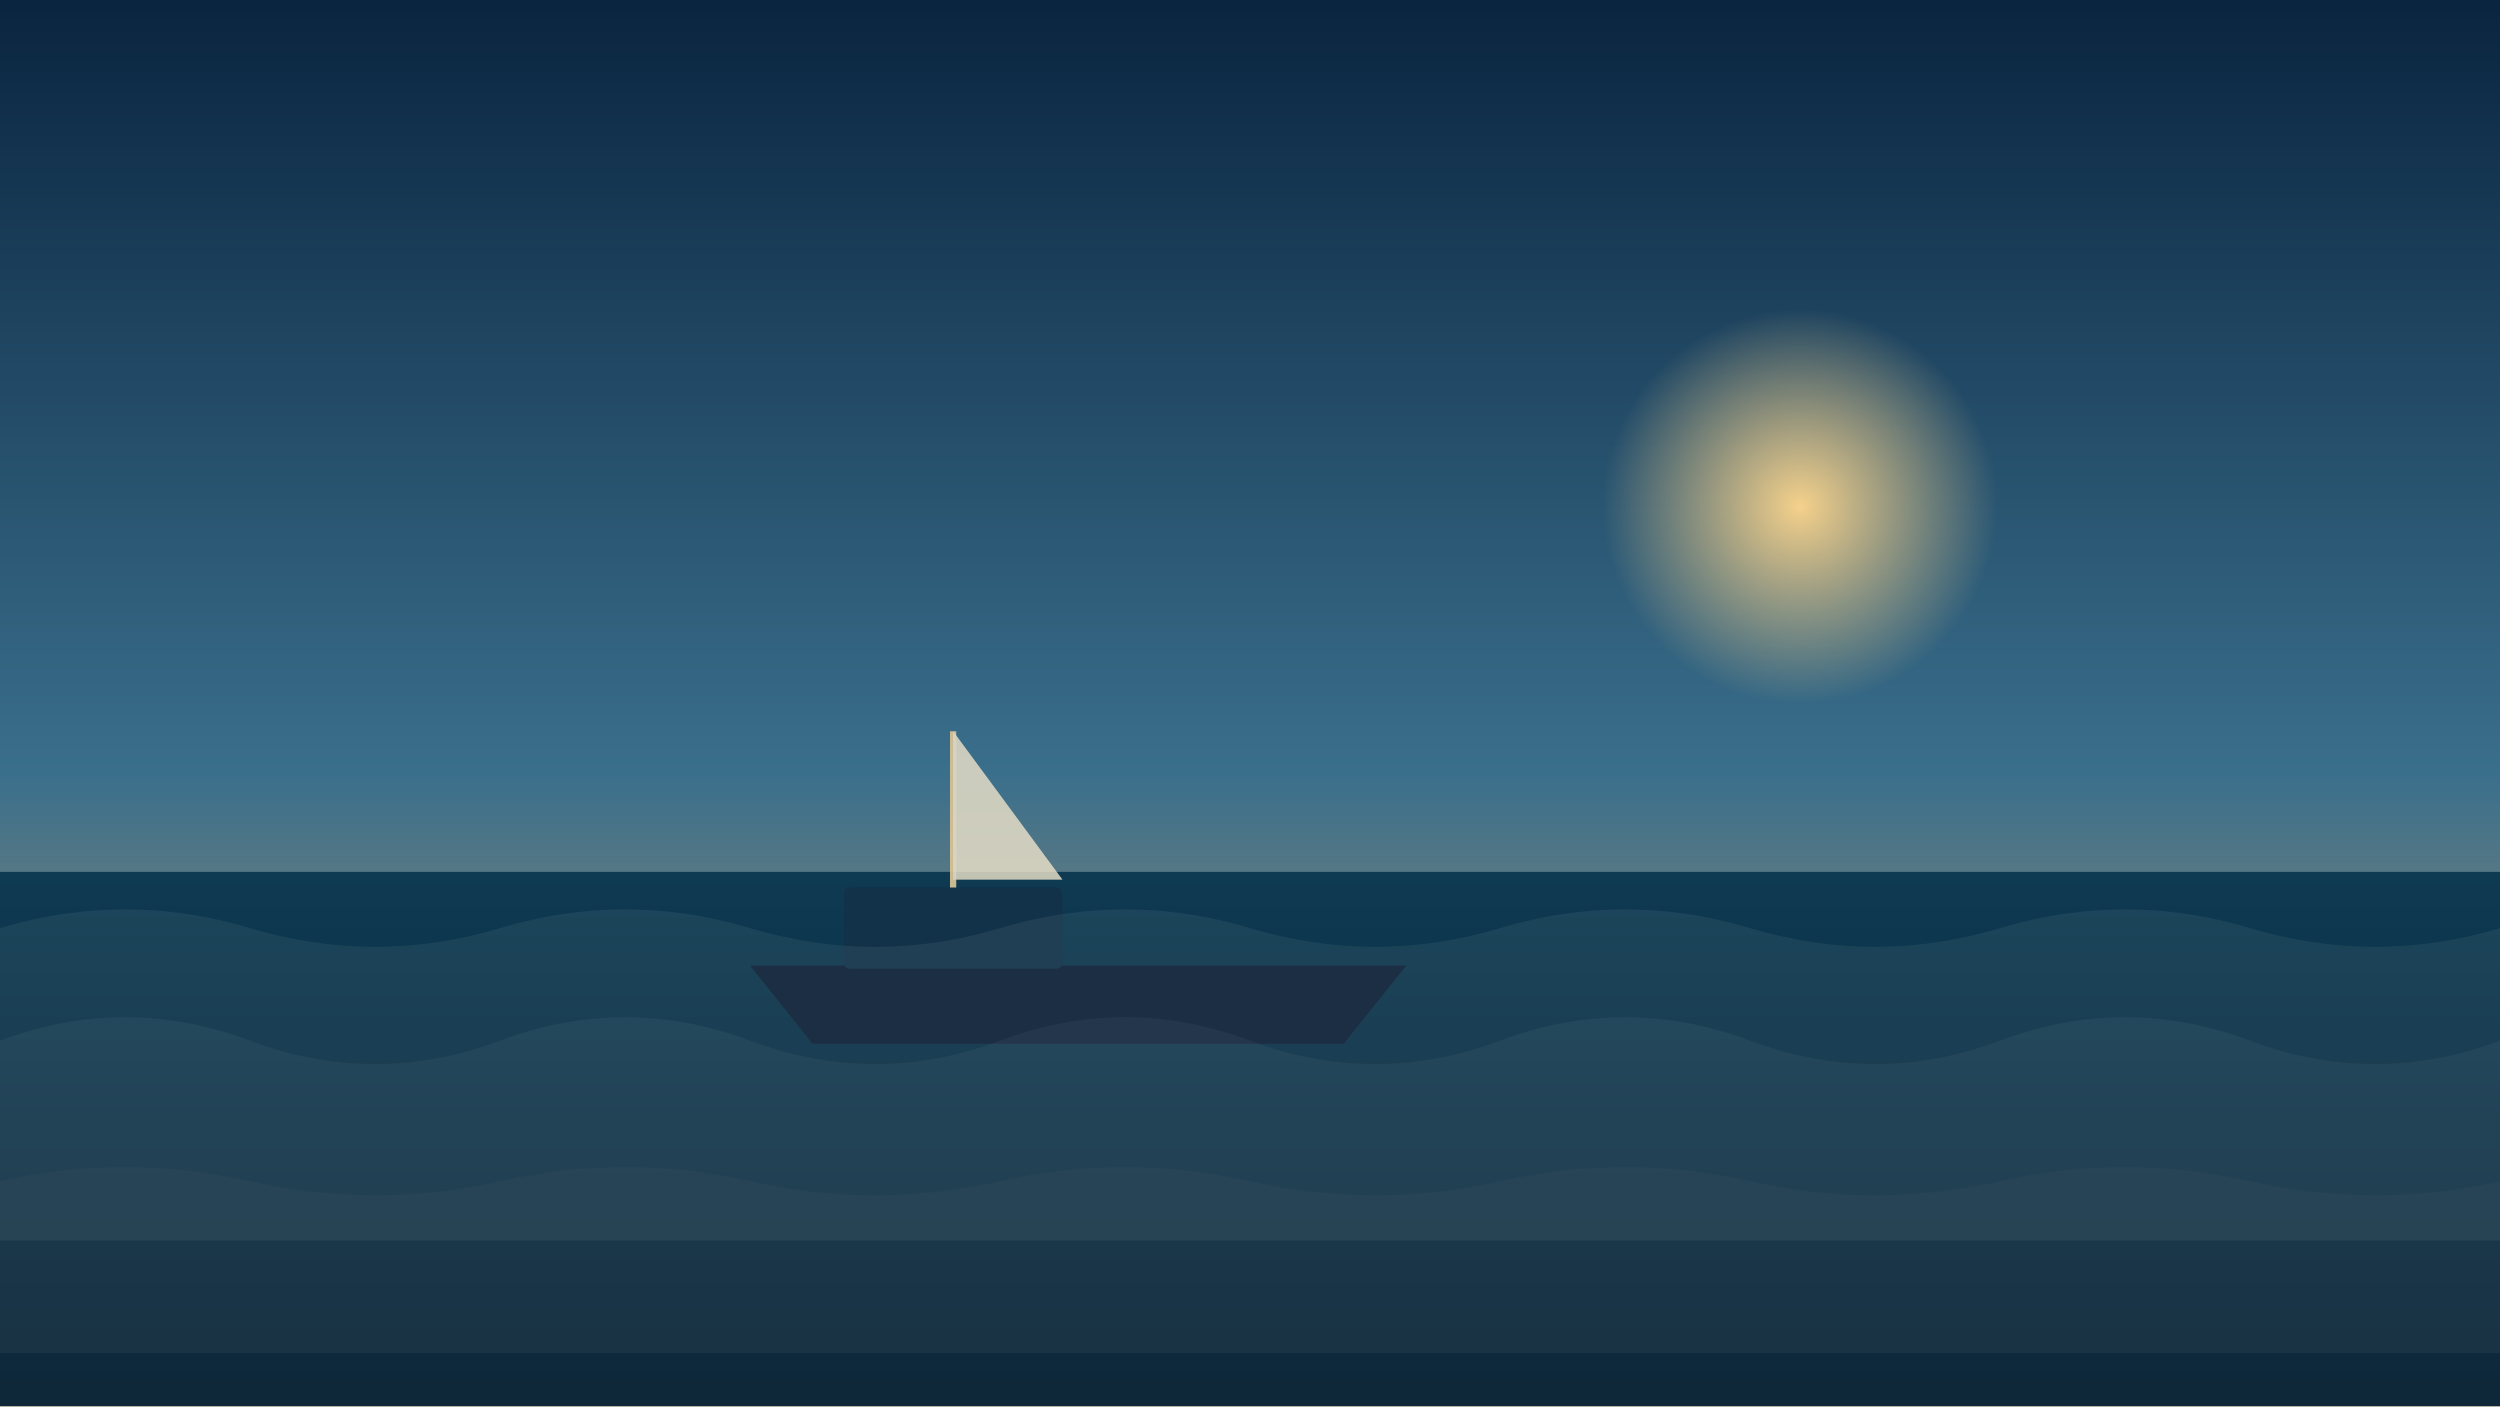
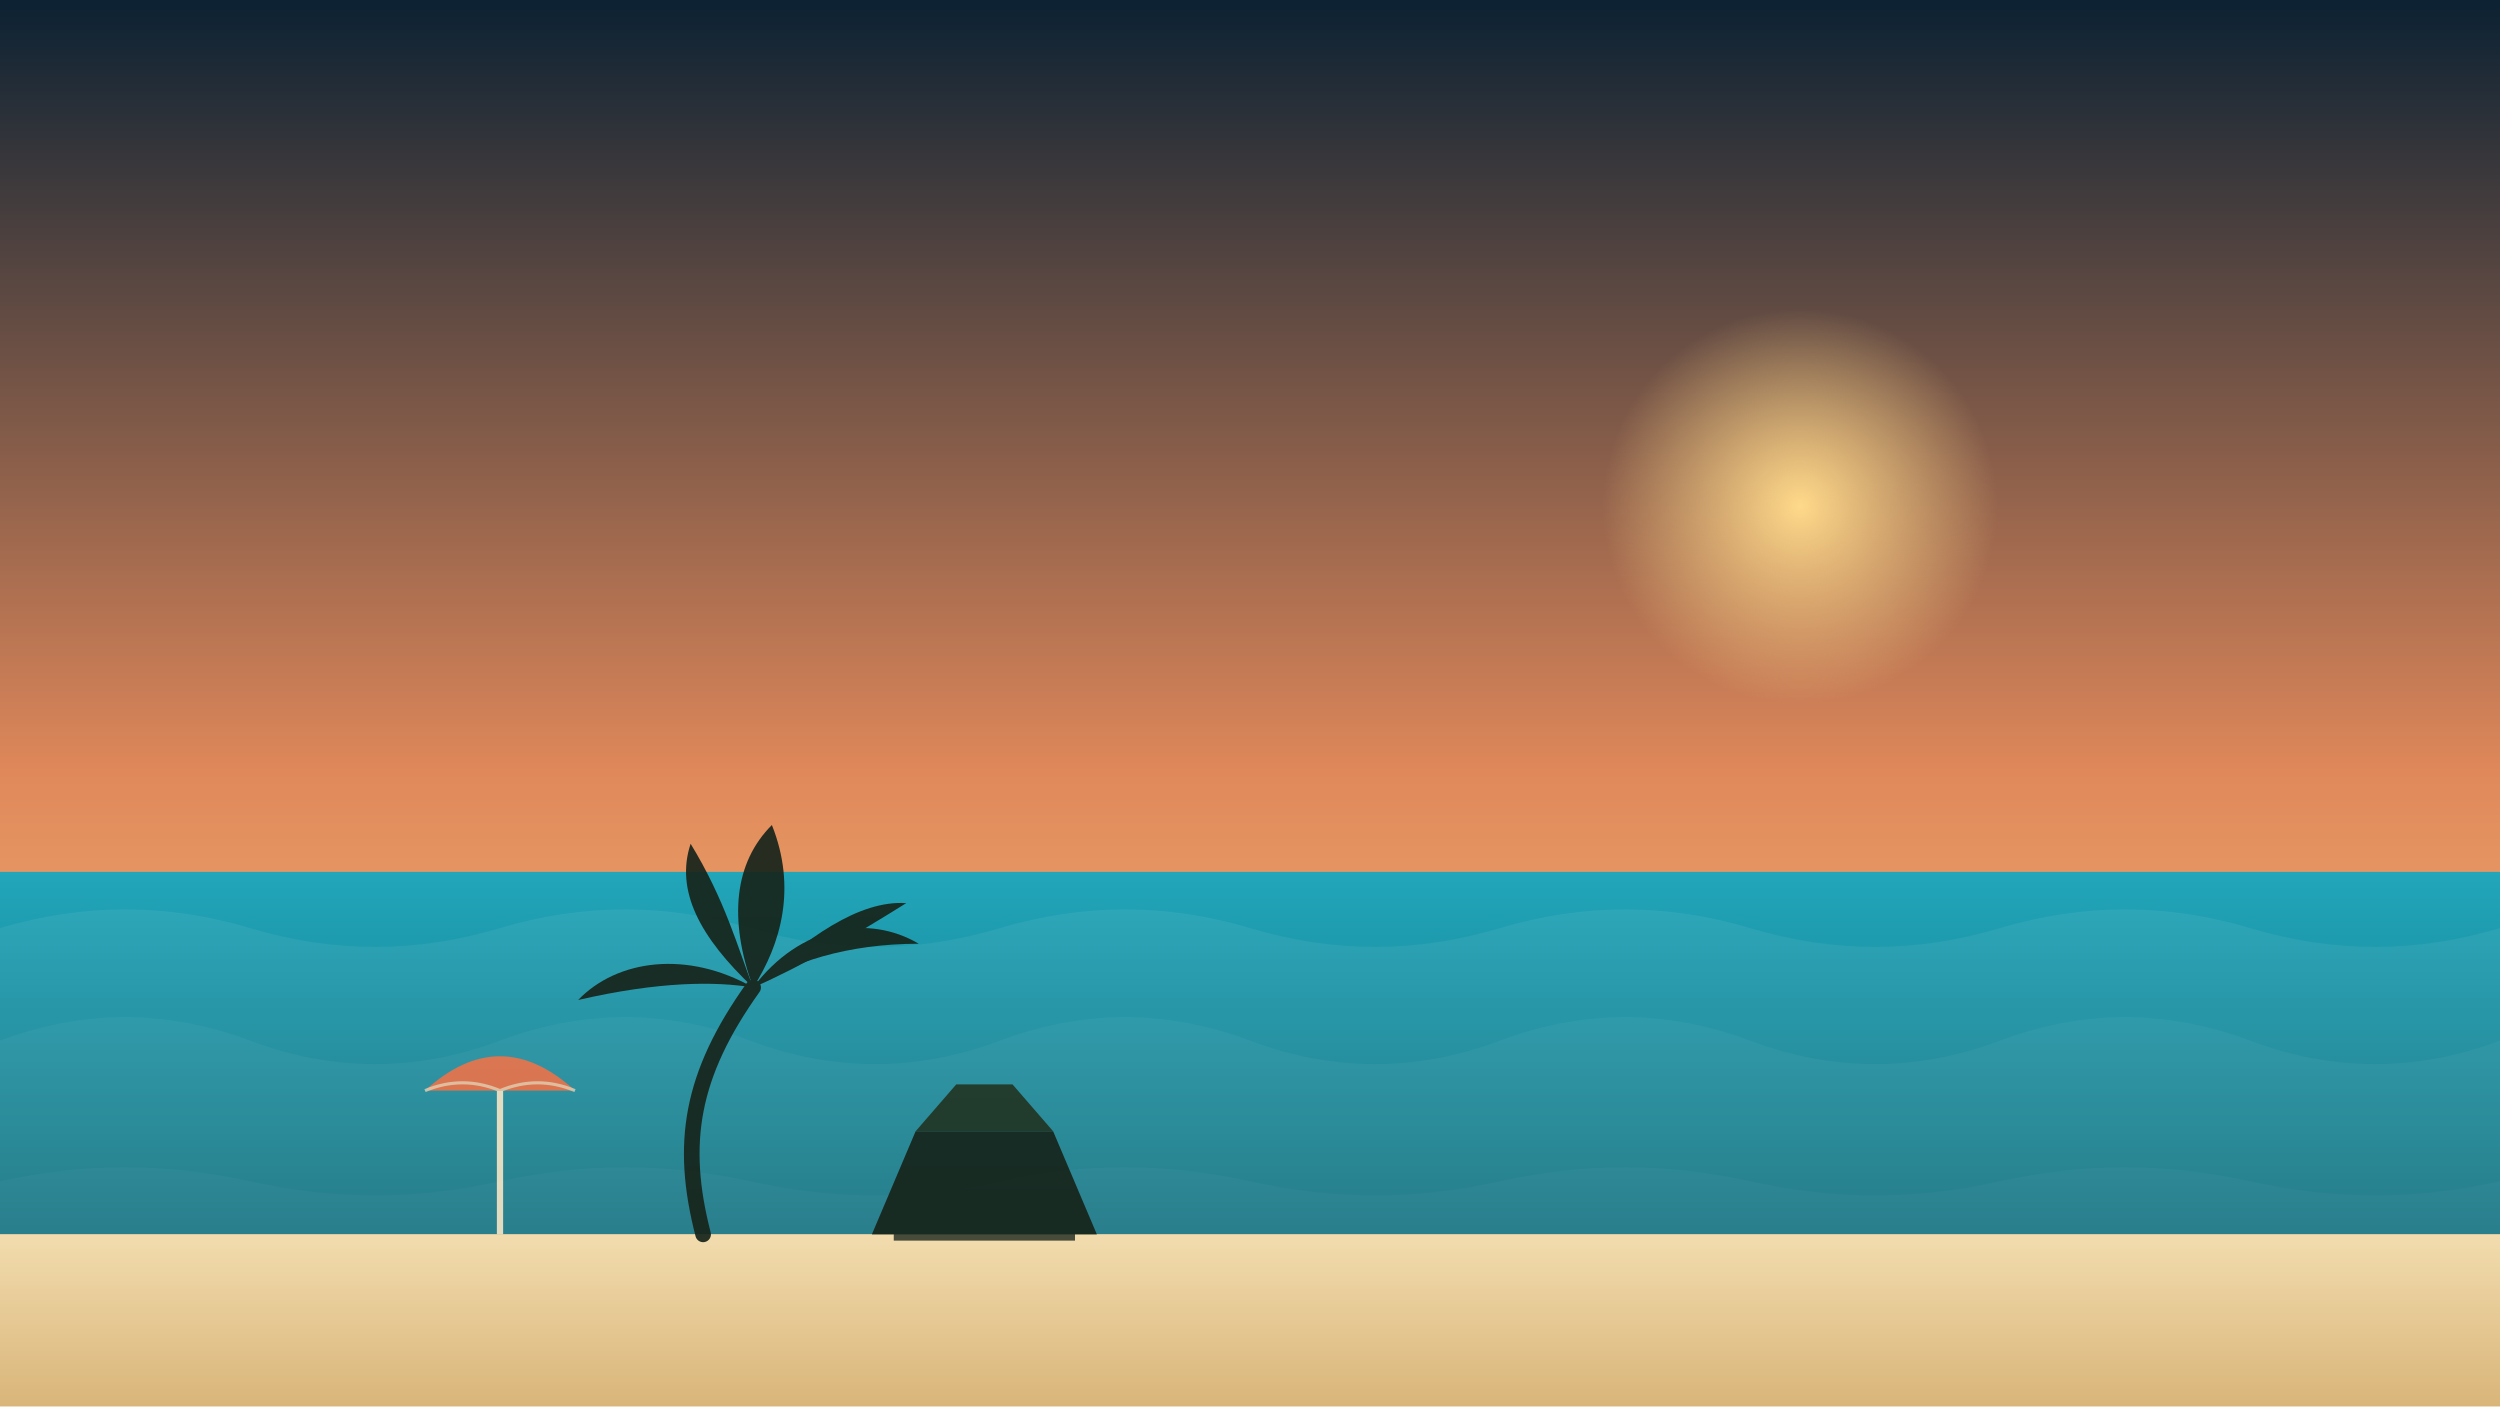
<svg xmlns="http://www.w3.org/2000/svg" viewBox="0 0 1600 900" width="1600" height="900" role="img" aria-label="MARÉA">
  <defs>
    <linearGradient id="sky" x1="0" y1="0" x2="0" y2="1">
-       <stop offset="0%" stop-color="#0a2540" />
-       <stop offset="55%" stop-color="#3a6f8c" />
-       <stop offset="100%" stop-color="#e0a35c" />
+       <stop offset="0%" stop-color="#0d2233" />
+       <stop offset="55%" stop-color="#e0885a" />
+       <stop offset="100%" stop-color="#ffd98a" />
    </linearGradient>
    <radialGradient id="sunGrad" cx="50%" cy="50%" r="50%">
-       <stop offset="0%" stop-color="#f5d18b" />
-       <stop offset="100%" stop-color="#f5d18b" stop-opacity="0" />
+       <stop offset="0%" stop-color="#ffd98a" />
+       <stop offset="100%" stop-color="#ffd98a" stop-opacity="0" />
    </radialGradient>
    <linearGradient id="seaGrad" x1="0" y1="0" x2="0" y2="1">
-       <stop offset="0%" stop-color="#0e3a52" />
-       <stop offset="100%" stop-color="#082234" />
+       <stop offset="0%" stop-color="#22a6ba" />
+       <stop offset="100%" stop-color="#0e6e7c" />
+     </linearGradient>
+     <linearGradient id="sandGrad" x1="0" y1="0" x2="0" y2="1">
+       <stop offset="0%" stop-color="#f2dcae" />
+       <stop offset="100%" stop-color="#d9b579" />
    </linearGradient>
  </defs>
  <rect width="1600" height="900" fill="url(#sky)" />
  <circle cx="1152" cy="324" r="126" fill="url(#sunGrad)" />
-   <rect y="558" width="1600" height="342" fill="url(#seaGrad)" />
-   <g transform="translate(480, 558)" opacity="0.92">
-     <path d="M0,60 L420,60 L380,110 L40,110 Z" fill="#0d2036" />
-     <rect x="60" y="10" width="140" height="52" rx="4" fill="#123249" />
-     <line x1="130" y1="-90" x2="130" y2="10" stroke="#d9c396" stroke-width="4" />
-     <path d="M130,-90 L200,5 L130,5 Z" fill="#e8dfc8" opacity="0.9" />
-   </g>
+   <rect y="558" width="1600" height="232" fill="url(#seaGrad)" />
  <g opacity="0.5">
    <path d="M0,594 Q80,570 160,594 Q240,618 320,594 Q400,570 480,594 Q560,618 640,594 Q720,570 800,594 Q880,618 960,594 Q1040,570 1120,594 Q1200,618 1280,594 Q1360,570 1440,594 Q1520,618 1600,594 Q1680,570 1760,594 L1600,794 L0,794 Z" fill="#ffffff" opacity="0.12" />
  </g>
  <g opacity="0.4">
    <path d="M0,666 Q80,636 160,666 Q240,696 320,666 Q400,636 480,666 Q560,696 640,666 Q720,636 800,666 Q880,696 960,666 Q1040,636 1120,666 Q1200,696 1280,666 Q1360,636 1440,666 Q1520,696 1600,666 Q1680,636 1760,666 L1600,866 L0,866 Z" fill="#ffffff" opacity="0.1" />
  </g>
  <g opacity="0.3">
    <path d="M0,756 Q80,738 160,756 Q240,774 320,756 Q400,738 480,756 Q560,774 640,756 Q720,738 800,756 Q880,774 960,756 Q1040,738 1120,756 Q1200,774 1280,756 Q1360,738 1440,756 Q1520,774 1600,756 Q1680,738 1760,756 L1600,956 L0,956 Z" fill="#ffffff" opacity="0.08" />
  </g>
+   <rect y="790" width="1600" height="110" fill="url(#sandGrad)" />
+   <g transform="translate(480, 790)" opacity="0.92">
+     <path d="M-30,0 C-45,-58 -38,-102 2,-158" stroke="#16241a" stroke-width="10" fill="none" stroke-linecap="round" />
+     <g fill="#16241a">
+       <path d="M2,-158 C-40,-182 -85,-176 -110,-150 C-58,-162 -22,-162 2,-158Z" />
+       <path d="M2,-158 C32,-198 76,-205 108,-186 C62,-186 26,-174 2,-158Z" />
+       <path d="M2,-158 C-14,-202 -10,-238 14,-262 C30,-222 20,-186 2,-158Z" />
+       <path d="M2,-158 C36,-190 70,-214 100,-212 C68,-192 34,-172 2,-158Z" />
+       <path d="M2,-158 C-32,-190 -48,-220 -38,-250 C-16,-214 -8,-184 2,-158Z" />
+     </g>
+     <g transform="translate(150,0)">
+       <rect x="-58" y="-4" width="116" height="8" fill="#16241a" opacity="0.85" />
+       <path d="M-72,0 L72,0 L44,-66 L-44,-66 Z" fill="#16241a" />
+       <path d="M-44,-66 L44,-66 L18,-96 L-18,-96 Z" fill="#213524" />
+     </g>
+     <g transform="translate(-160,0)">
+       <line x1="0" y1="0" x2="0" y2="-92" stroke="#f3e3c4" stroke-width="4" />
+       <path d="M-48,-92 Q0,-136 48,-92 Z" fill="#e8734a" />
+       <path d="M-48,-92 Q-24,-102 0,-92 Q24,-102 48,-92" fill="none" stroke="#f3e3c4" stroke-width="2" opacity="0.7" />
+     </g>
+   </g>
</svg>
